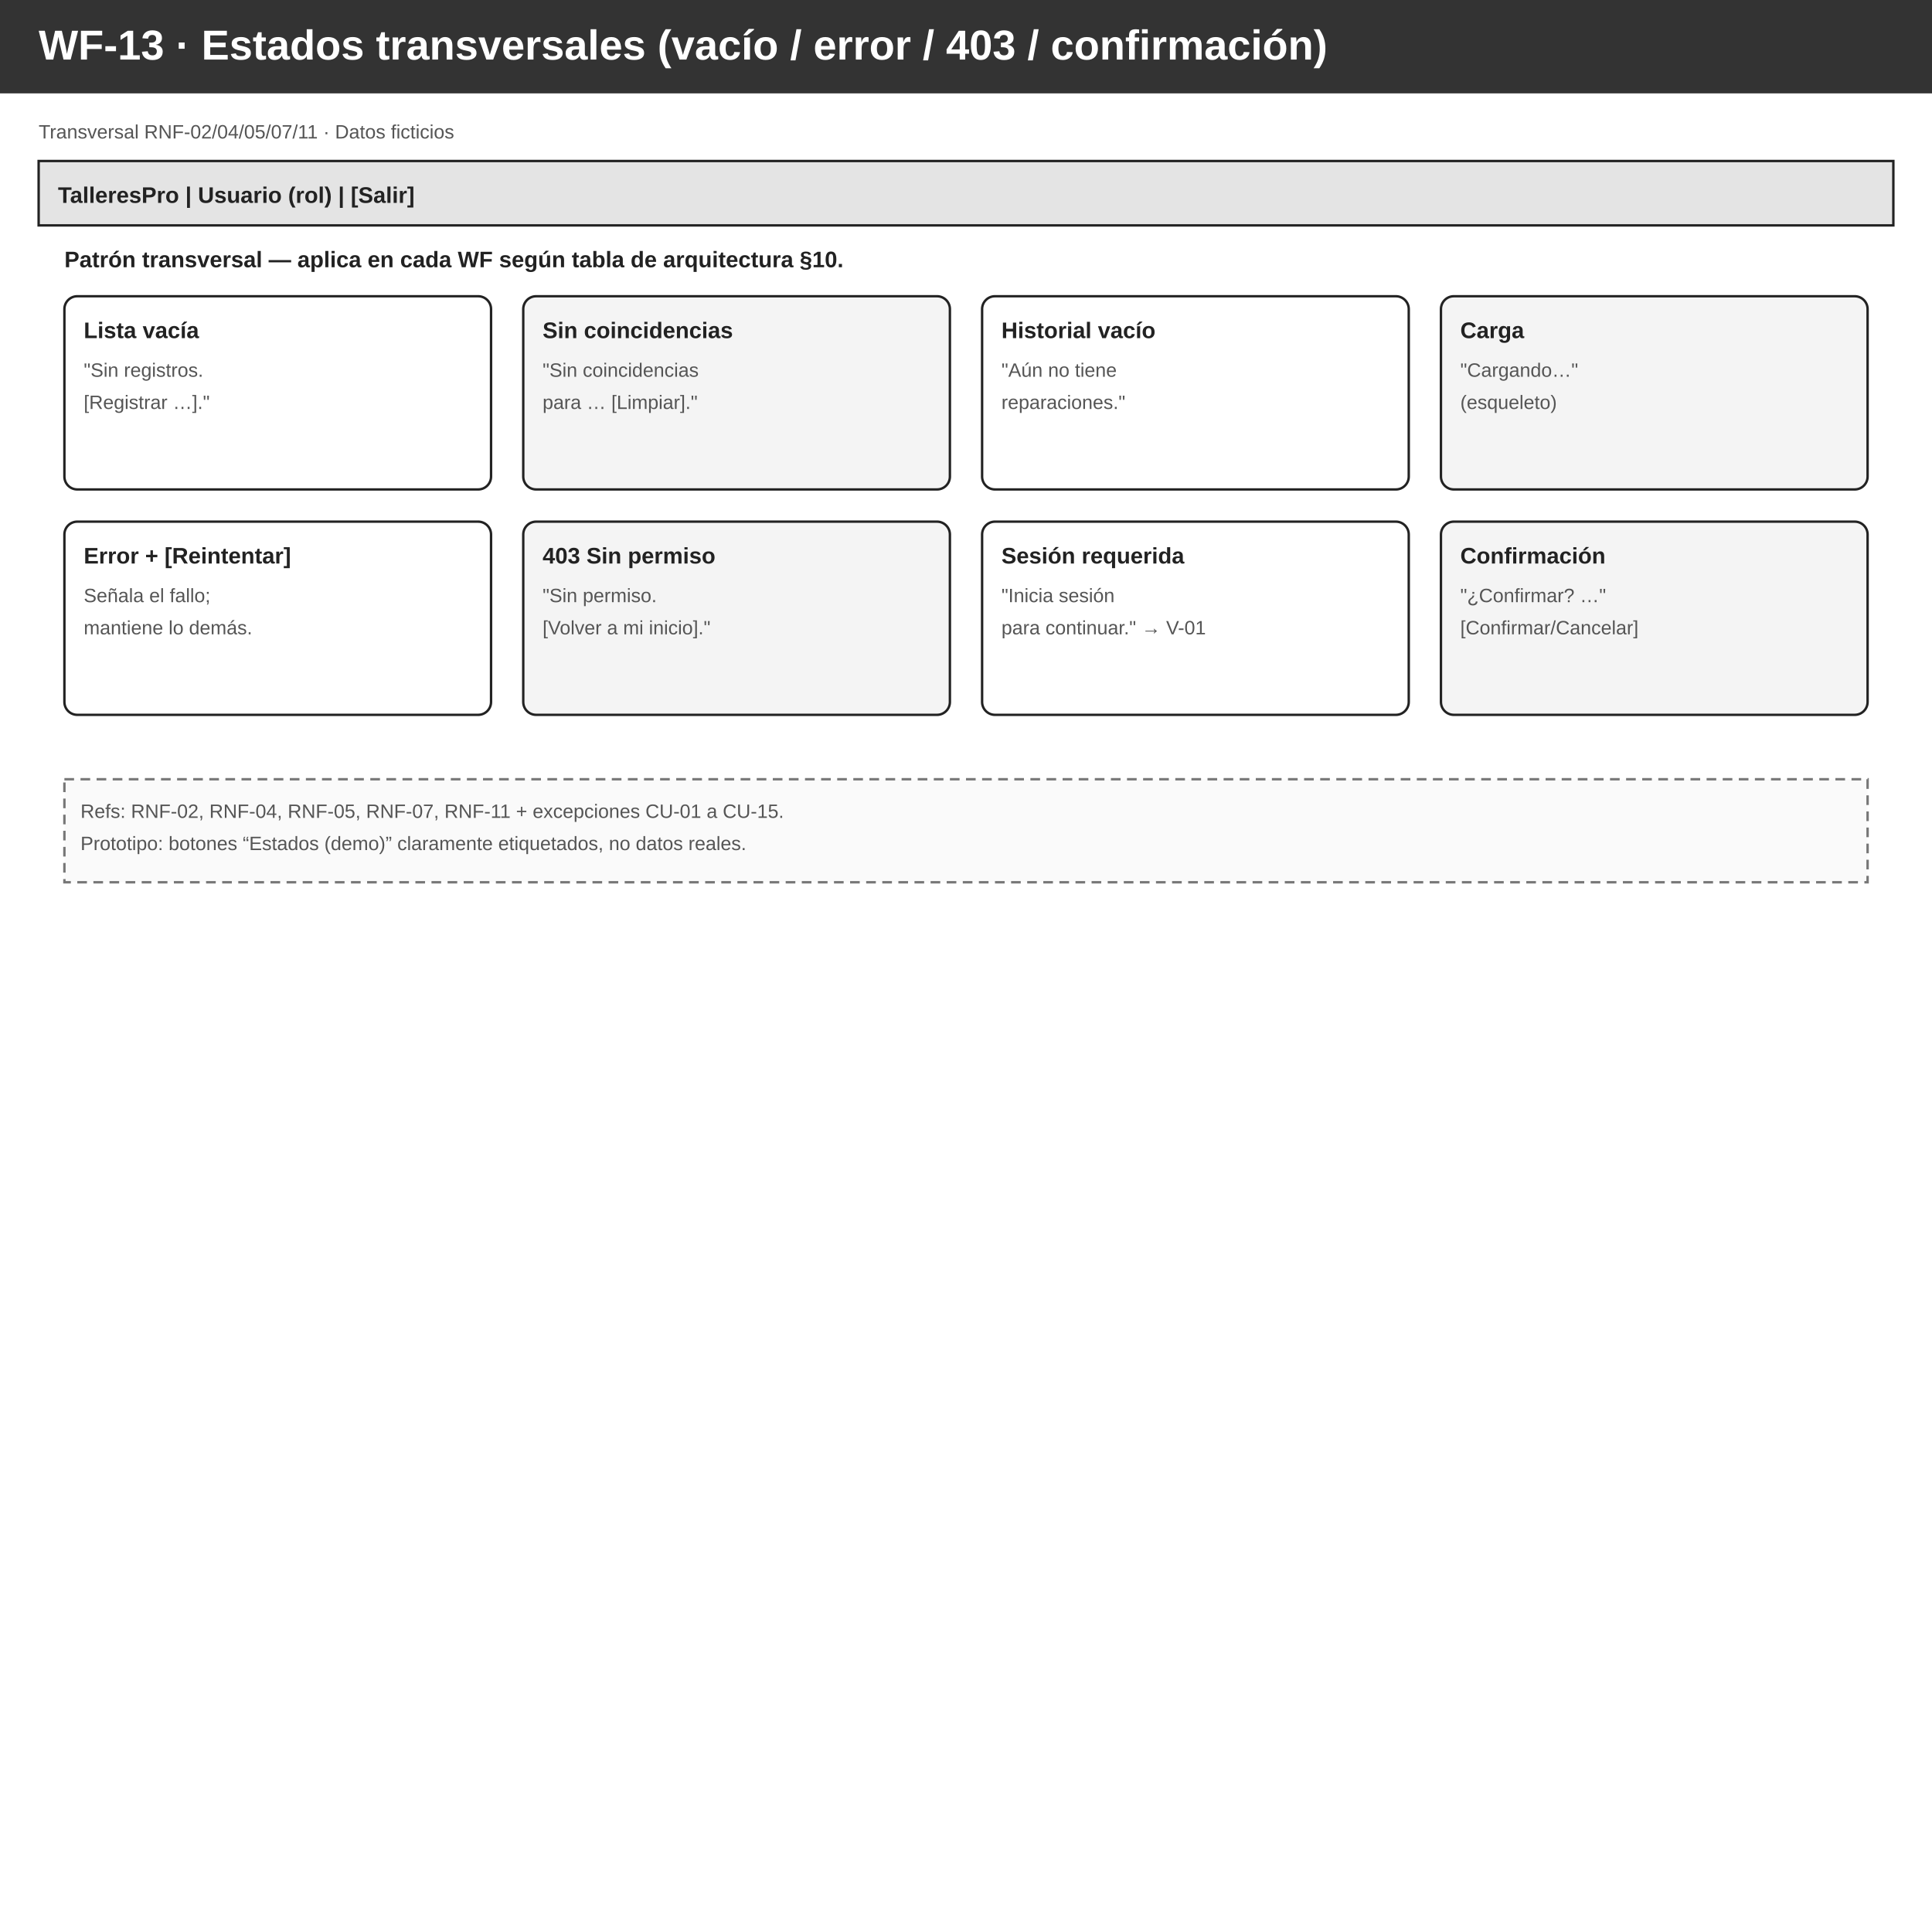
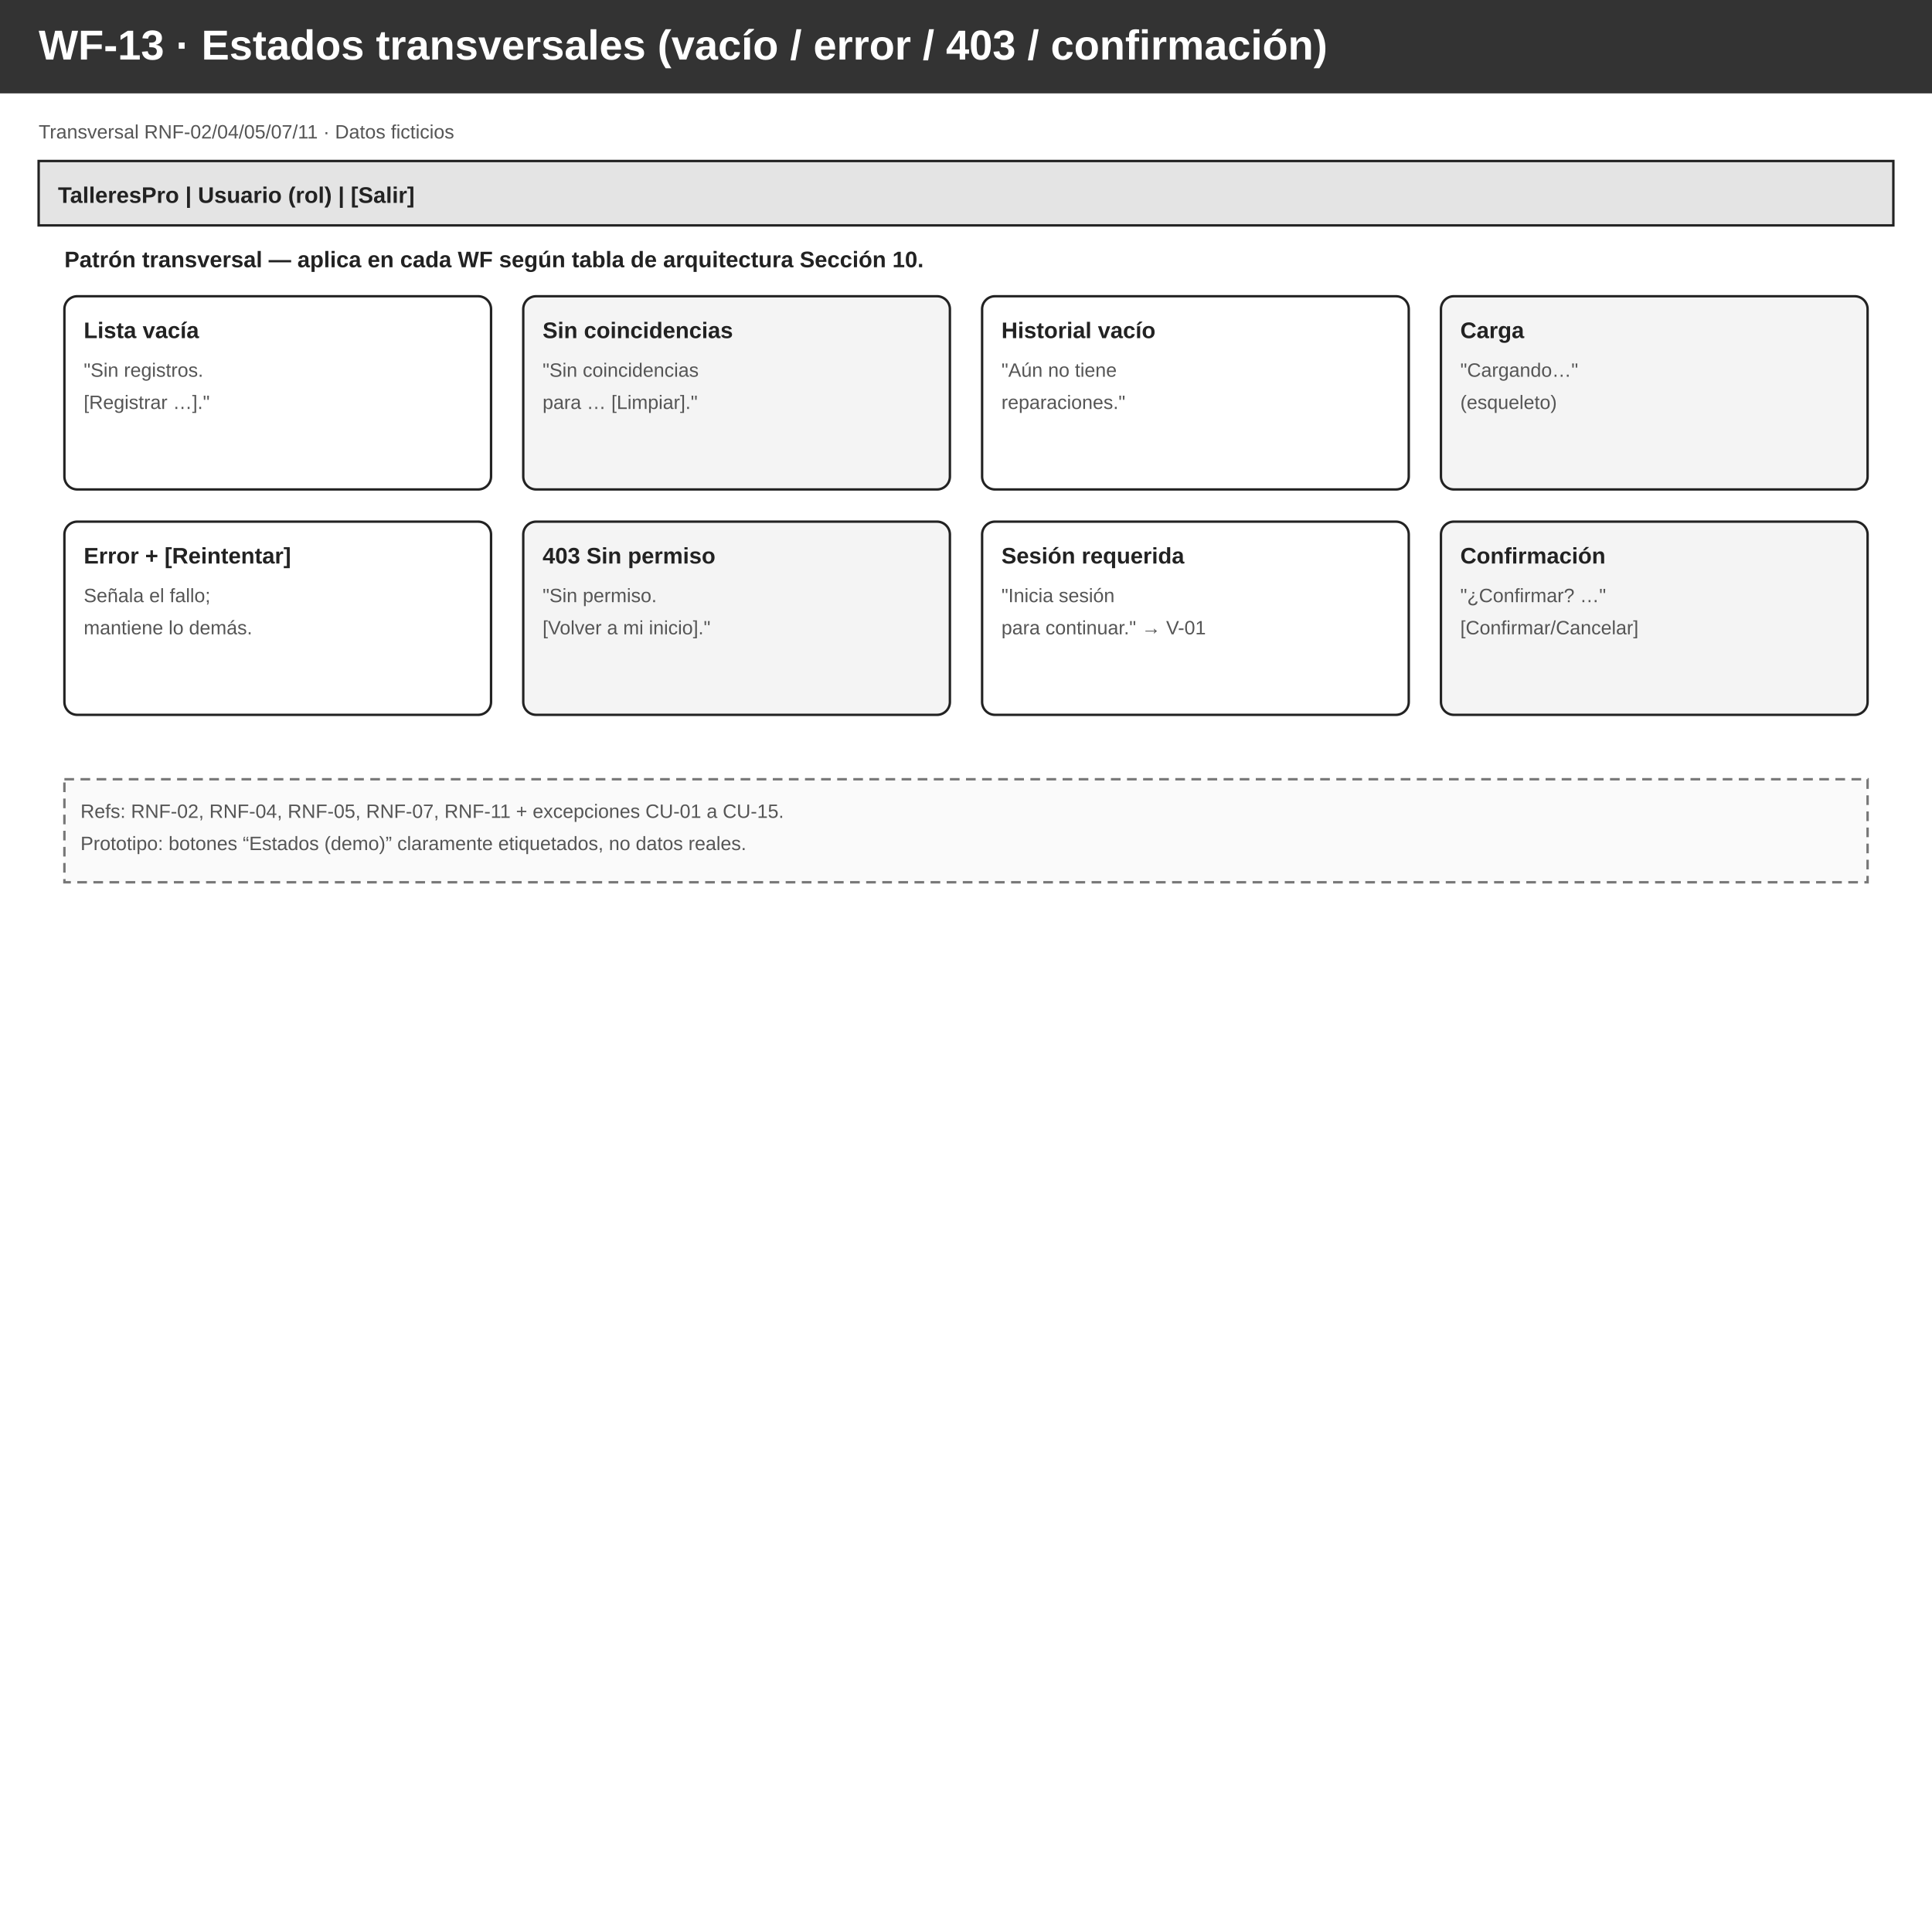
<svg xmlns="http://www.w3.org/2000/svg" width="1200" height="1200" viewBox="0 0 1200 1200">
  <style>text{font-family:Arial,sans-serif}</style>
  <rect x="0" y="0" width="1200" height="1200" fill="#ffffff" />
  <rect x="0" y="0" width="1200" height="58" fill="#333" />
  <rect x="24" y="100" width="1152" height="40" fill="#e4e4e4" stroke="#222" stroke-width="1.5" rx="0" />
  <text x="36" y="126" font-family="Arial,sans-serif" font-size="14" text-anchor="start" fill="#222" font-weight="bold">TalleresPro  |  Usuario (rol)  |  [Salir]</text>
-   <text x="40" y="166" font-family="Arial,sans-serif" font-size="14" text-anchor="start" fill="#222" font-weight="bold">Patrón transversal — aplica en cada WF según tabla de arquitectura §10.</text>
+   <text x="40" y="166" font-family="Arial,sans-serif" font-size="14" text-anchor="start" fill="#222" font-weight="bold">Patrón transversal — aplica en cada WF según tabla de arquitectura Sección 10.</text>
  <rect x="40" y="184" width="265" height="120" fill="#fff" stroke="#222" stroke-width="1.5" rx="8" />
  <text x="52" y="210" font-family="Arial,sans-serif" font-size="14" text-anchor="start" fill="#222" font-weight="bold">Lista vacía</text>
  <text x="52" y="234" font-family="Arial,sans-serif" font-size="12" text-anchor="start" fill="#555">"Sin registros.</text>
  <text x="52" y="254" font-family="Arial,sans-serif" font-size="12" text-anchor="start" fill="#555">[Registrar …]."</text>
  <rect x="325" y="184" width="265" height="120" fill="#f4f4f4" stroke="#222" stroke-width="1.5" rx="8" />
  <text x="337" y="210" font-family="Arial,sans-serif" font-size="14" text-anchor="start" fill="#222" font-weight="bold">Sin coincidencias</text>
  <text x="337" y="234" font-family="Arial,sans-serif" font-size="12" text-anchor="start" fill="#555">"Sin coincidencias</text>
  <text x="337" y="254" font-family="Arial,sans-serif" font-size="12" text-anchor="start" fill="#555">para … [Limpiar]."</text>
  <rect x="610" y="184" width="265" height="120" fill="#fff" stroke="#222" stroke-width="1.5" rx="8" />
  <text x="622" y="210" font-family="Arial,sans-serif" font-size="14" text-anchor="start" fill="#222" font-weight="bold">Historial vacío</text>
  <text x="622" y="234" font-family="Arial,sans-serif" font-size="12" text-anchor="start" fill="#555">"Aún no tiene</text>
  <text x="622" y="254" font-family="Arial,sans-serif" font-size="12" text-anchor="start" fill="#555">reparaciones."</text>
  <rect x="895" y="184" width="265" height="120" fill="#f4f4f4" stroke="#222" stroke-width="1.5" rx="8" />
  <text x="907" y="210" font-family="Arial,sans-serif" font-size="14" text-anchor="start" fill="#222" font-weight="bold">Carga</text>
  <text x="907" y="234" font-family="Arial,sans-serif" font-size="12" text-anchor="start" fill="#555">"Cargando…"</text>
  <text x="907" y="254" font-family="Arial,sans-serif" font-size="12" text-anchor="start" fill="#555">(esqueleto)</text>
  <rect x="40" y="324" width="265" height="120" fill="#fff" stroke="#222" stroke-width="1.5" rx="8" />
  <text x="52" y="350" font-family="Arial,sans-serif" font-size="14" text-anchor="start" fill="#222" font-weight="bold">Error + [Reintentar]</text>
  <text x="52" y="374" font-family="Arial,sans-serif" font-size="12" text-anchor="start" fill="#555">Señala el fallo;</text>
  <text x="52" y="394" font-family="Arial,sans-serif" font-size="12" text-anchor="start" fill="#555">mantiene lo demás.</text>
  <rect x="325" y="324" width="265" height="120" fill="#f4f4f4" stroke="#222" stroke-width="1.5" rx="8" />
  <text x="337" y="350" font-family="Arial,sans-serif" font-size="14" text-anchor="start" fill="#222" font-weight="bold">403 Sin permiso</text>
  <text x="337" y="374" font-family="Arial,sans-serif" font-size="12" text-anchor="start" fill="#555">"Sin permiso.</text>
  <text x="337" y="394" font-family="Arial,sans-serif" font-size="12" text-anchor="start" fill="#555">[Volver a mi inicio]."</text>
  <rect x="610" y="324" width="265" height="120" fill="#fff" stroke="#222" stroke-width="1.5" rx="8" />
  <text x="622" y="350" font-family="Arial,sans-serif" font-size="14" text-anchor="start" fill="#222" font-weight="bold">Sesión requerida</text>
  <text x="622" y="374" font-family="Arial,sans-serif" font-size="12" text-anchor="start" fill="#555">"Inicia sesión</text>
  <text x="622" y="394" font-family="Arial,sans-serif" font-size="12" text-anchor="start" fill="#555">para continuar." → V-01</text>
  <rect x="895" y="324" width="265" height="120" fill="#f4f4f4" stroke="#222" stroke-width="1.5" rx="8" />
  <text x="907" y="350" font-family="Arial,sans-serif" font-size="14" text-anchor="start" fill="#222" font-weight="bold">Confirmación</text>
  <text x="907" y="374" font-family="Arial,sans-serif" font-size="12" text-anchor="start" fill="#555">"¿Confirmar? …"</text>
  <text x="907" y="394" font-family="Arial,sans-serif" font-size="12" text-anchor="start" fill="#555">[Confirmar/Cancelar]</text>
  <rect x="40" y="484" width="1120" height="64" fill="#fafafa" stroke="#777" stroke-width="1.5" rx="0" stroke-dasharray="6,4" />
  <text x="50" y="508" font-family="Arial,sans-serif" font-size="12" text-anchor="start" fill="#555">Refs: RNF-02, RNF-04, RNF-05, RNF-07, RNF-11 + excepciones CU-01 a CU-15.</text>
  <text x="50" y="528" font-family="Arial,sans-serif" font-size="12" text-anchor="start" fill="#555">Prototipo: botones “Estados (demo)” claramente etiquetados, no datos reales.</text>
  <text x="24" y="37" font-family="Arial,sans-serif" font-size="26" fill="#fff" font-weight="bold">WF-13 · Estados transversales (vacío / error / 403 / confirmación)</text>
  <text x="24" y="86" font-family="Arial,sans-serif" font-size="12" fill="#555">Transversal RNF-02/04/05/07/11  ·  Datos ficticios</text>
</svg>
